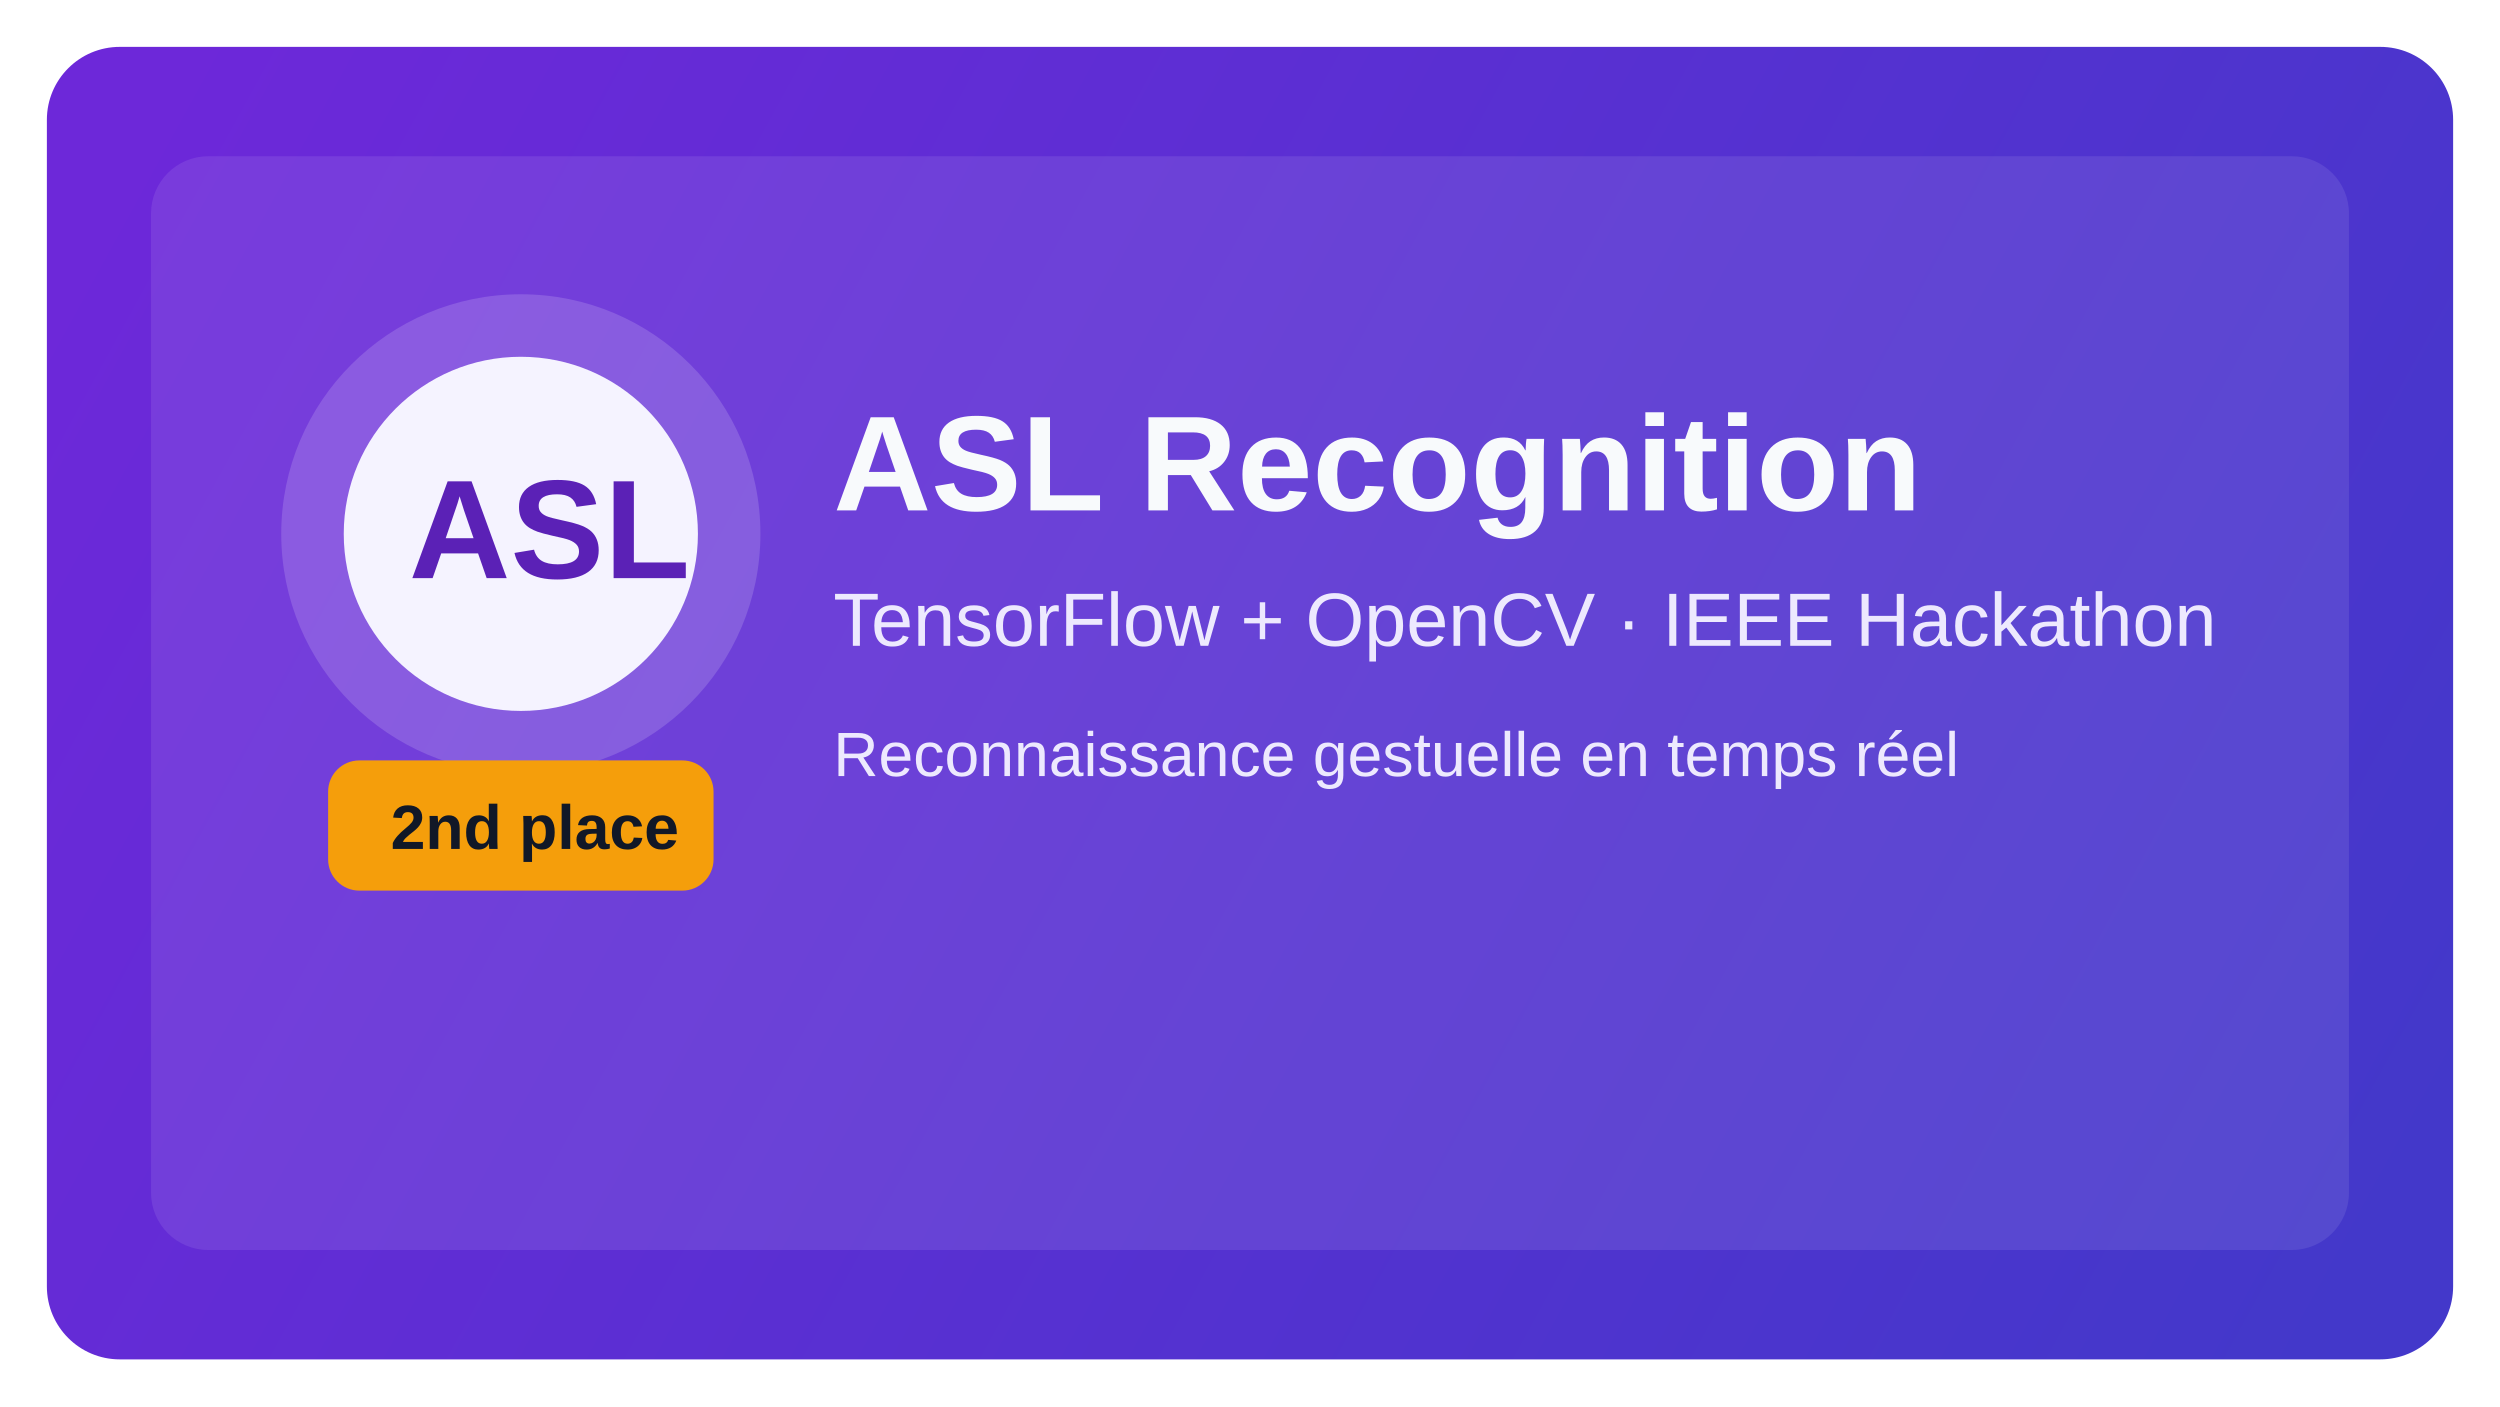
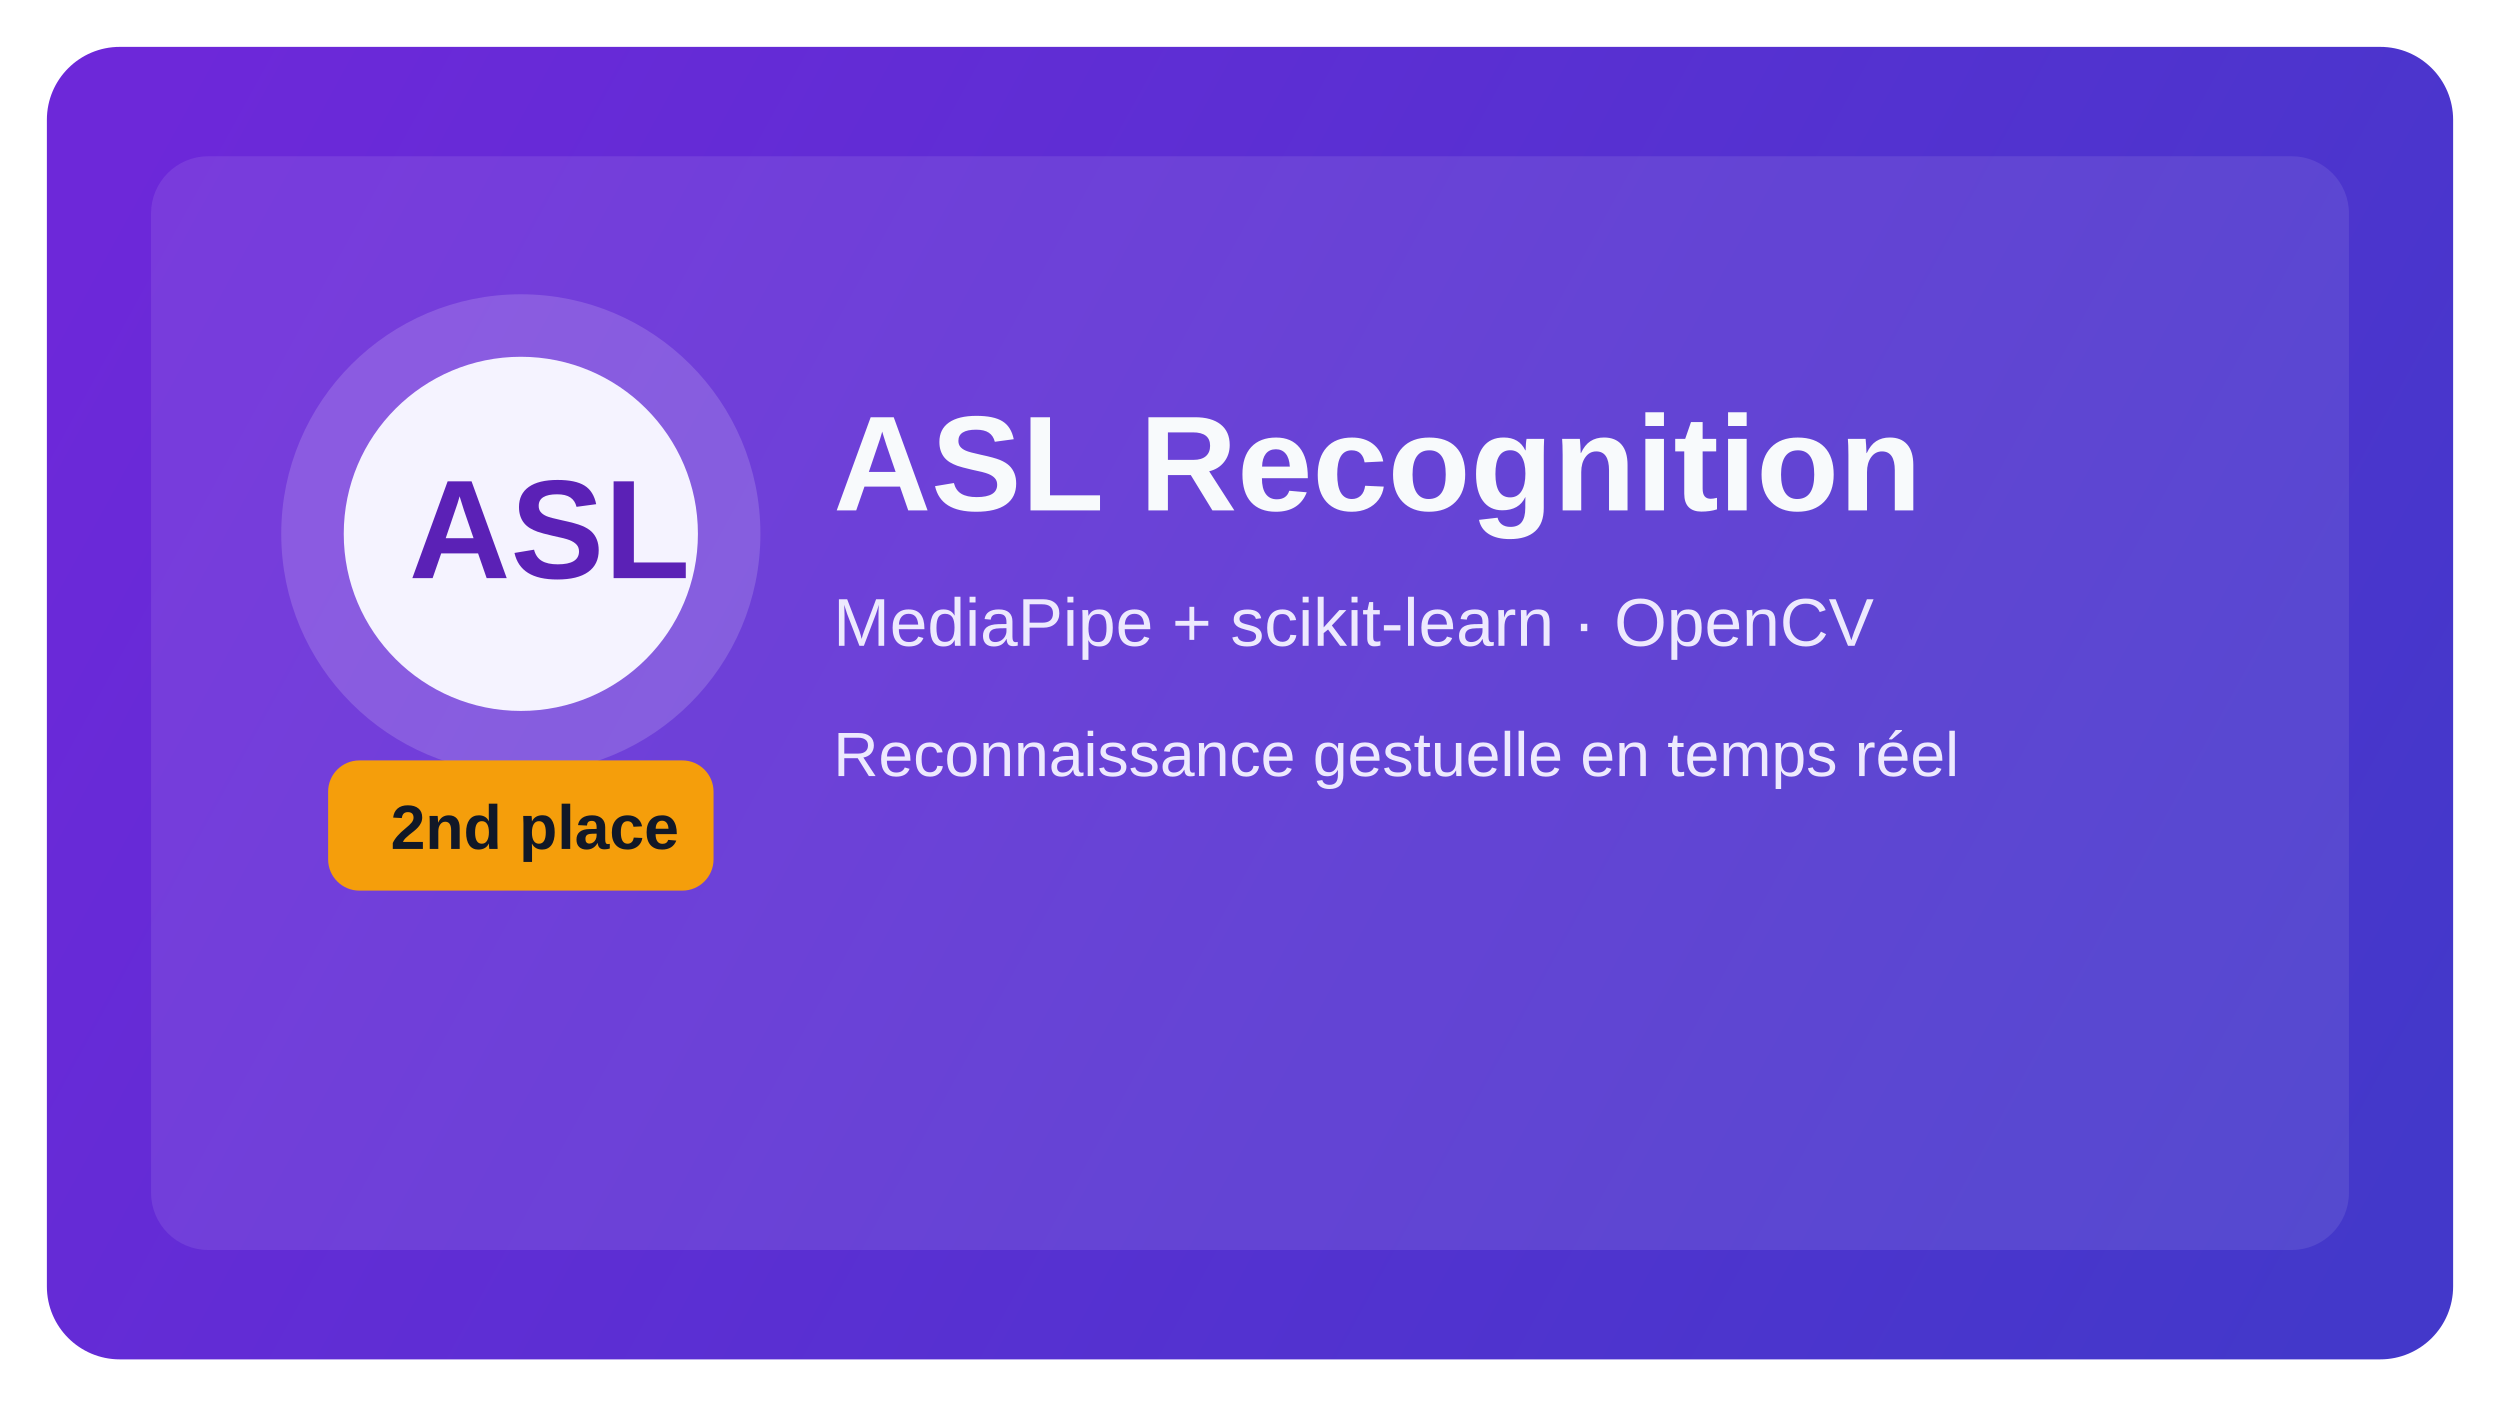
<svg xmlns="http://www.w3.org/2000/svg" width="960" height="540" viewBox="0 0 960 540" fill="none">
  <defs>
    <linearGradient id="bg3" x1="60" y1="40" x2="900" y2="500" gradientUnits="userSpaceOnUse">
      <stop stop-color="#6D28D9" />
      <stop offset="1" stop-color="#4338CA" />
    </linearGradient>
  </defs>
  <rect x="18" y="18" width="924" height="504" rx="28" fill="url(#bg3)" />
  <rect x="58" y="60" width="844" height="420" rx="22" fill="rgba(255,255,255,0.09)" />
  <circle cx="200" cy="205" r="92" fill="rgba(255,255,255,0.16)" />
  <rect x="132" y="137" width="136" height="136" rx="68" fill="#F5F3FF" />
  <text x="157" y="222" fill="#5B21B6" font-size="54" font-family="Arial, sans-serif" font-weight="700">ASL</text>
  <rect x="126" y="292" width="148" height="50" rx="12" fill="#F59E0B" />
  <text x="150" y="326" fill="#111827" font-size="24" font-family="Arial, sans-serif" font-weight="700">2nd place</text>
  <text x="320" y="196" fill="#F8FAFC" font-size="52" font-family="Arial, sans-serif" font-weight="700">ASL Recognition</text>
-   <text x="320" y="248" fill="#EDE9FE" font-size="29" font-family="Arial, sans-serif">TensorFlow + OpenCV · IEEE Hackathon</text>
+   <text x="320" y="248" fill="#EDE9FE" font-size="26" font-family="Arial, sans-serif">MediaPipe + scikit-learn · OpenCV</text>
  <text x="320" y="298" fill="#EDE9FE" font-size="24" font-family="Arial, sans-serif">Reconnaissance gestuelle en temps réel</text>
</svg>
